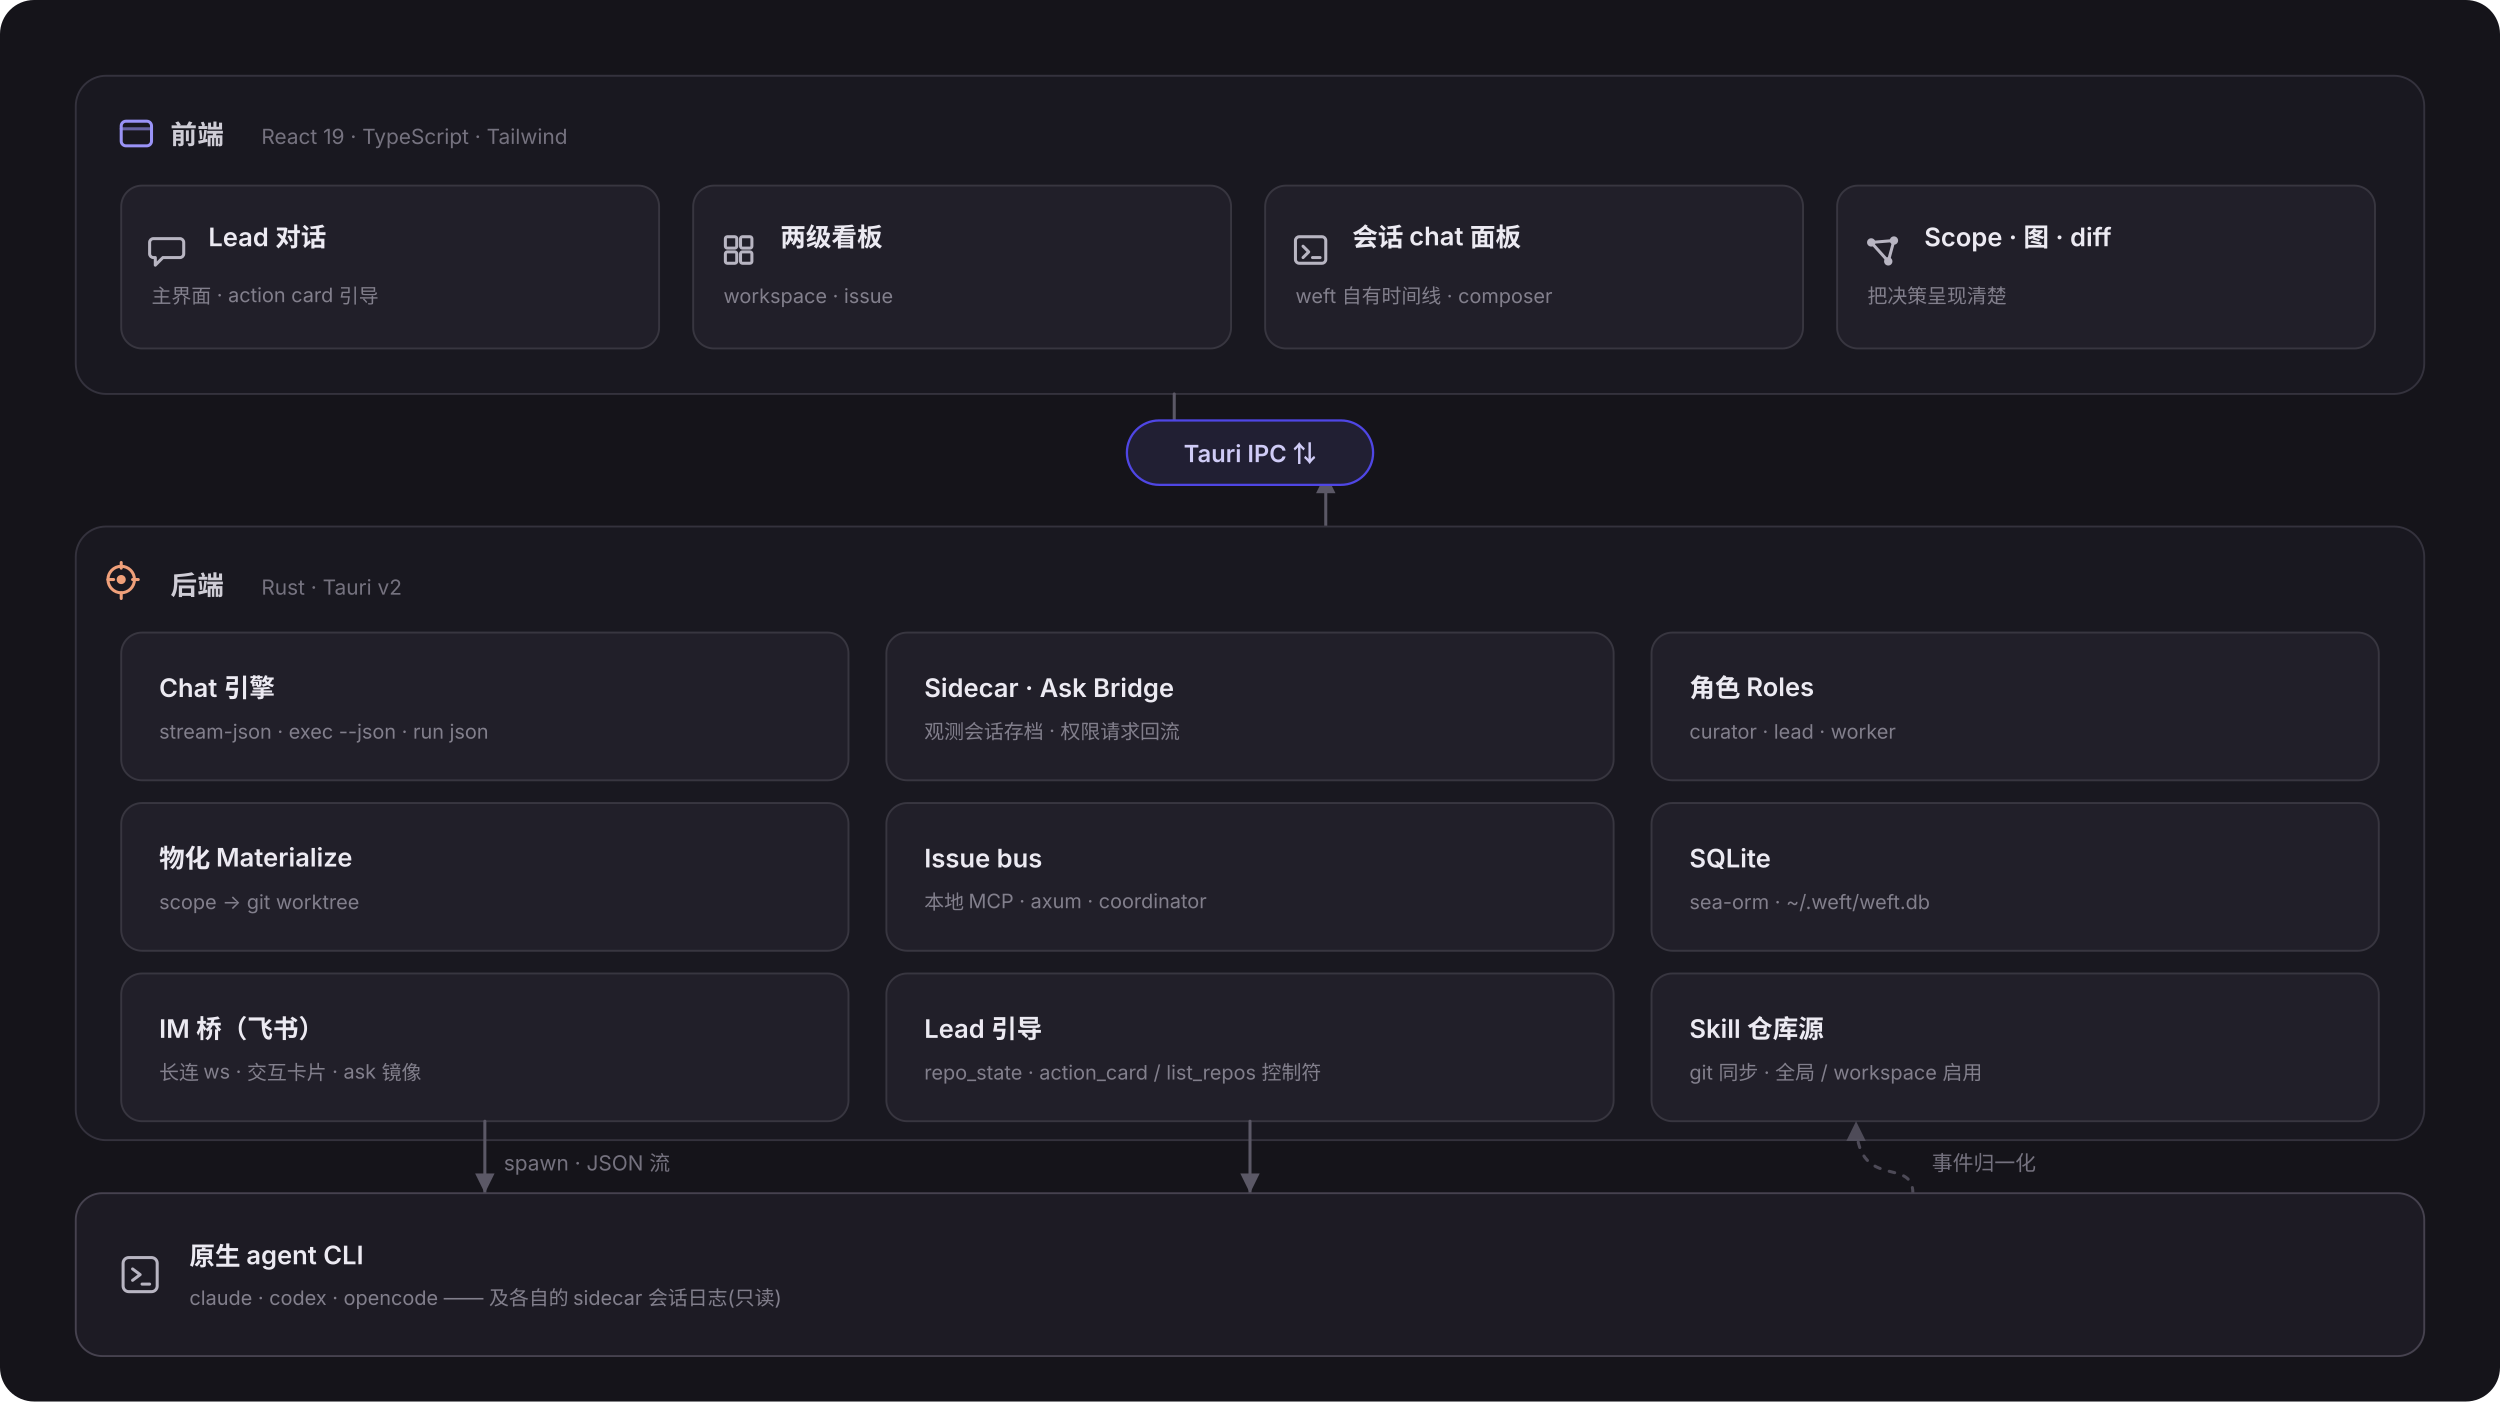
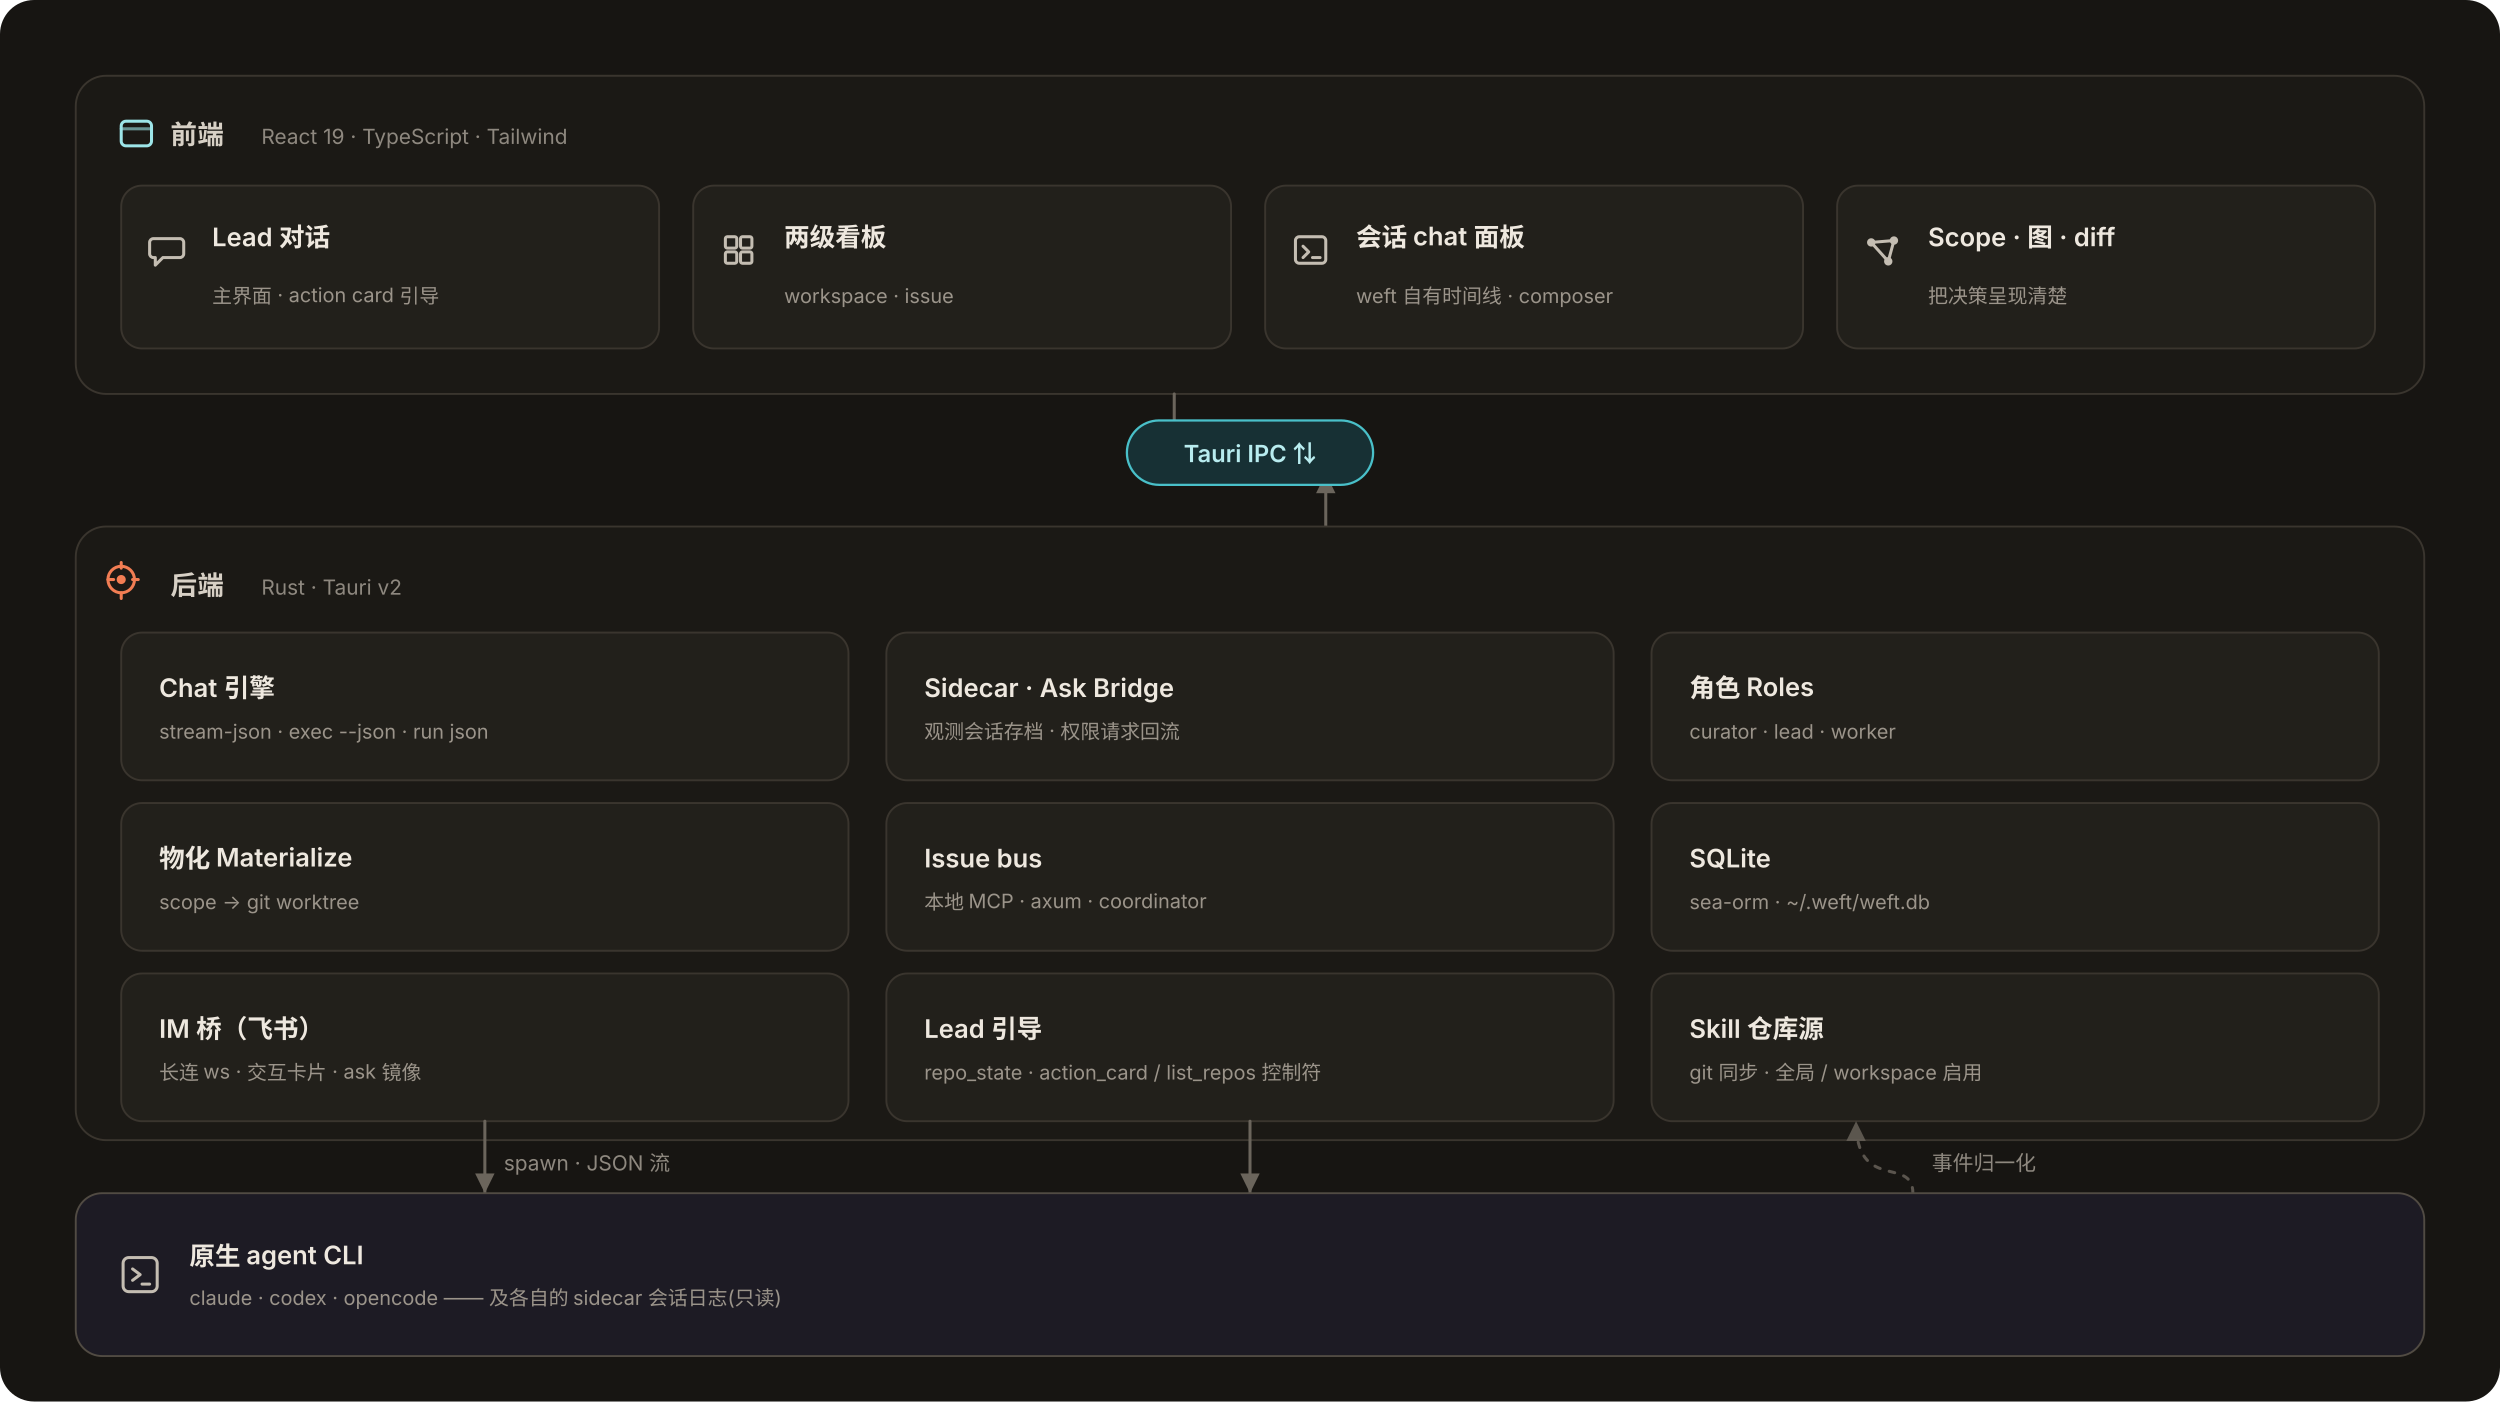
<svg xmlns="http://www.w3.org/2000/svg" viewBox="0 0 1320 740" font-family="'Inter','PingFang SC','Microsoft YaHei','Noto Sans CJK SC','Hiragino Sans GB',sans-serif">
  <defs>
    <marker id="a3" markerWidth="9" markerHeight="9" refX="6.5" refY="3.2" orient="auto">
-       <path d="M0,0 L6.5,3.2 L0,6.4 z" fill="#5b5866" />
+       <path d="M0,0 L6.5,3.2 L0,6.4 z" fill="#6b655c" />
    </marker>
    <marker id="a3u" markerWidth="9" markerHeight="9" refX="6.5" refY="3.2" orient="auto">
-       <path d="M0,0 L6.5,3.2 L0,6.4 z" fill="#5b5866" />
+       <path d="M0,0 L6.5,3.2 L0,6.4 z" fill="#6b655c" />
    </marker>
    <style>
-       .ct{fill:#cfcdd6;font-size:14px;font-weight:600;letter-spacing:.2px}
-       .cs{fill:#75727f;font-size:11px}
-       .chip{fill:#211f29;stroke:#383640;stroke-width:1}
-       .clbl{fill:#eceaf2;font-size:13.5px;font-weight:600}
-       .csub{fill:#827f8c;font-size:10.5px}
+       .ct{fill:#d7d0c5;font-size:14px;font-weight:600;letter-spacing:.2px}
+       .cs{fill:#8e887f;font-size:11px}
+       .chip{fill:#22201b;stroke:#3a352e;stroke-width:1}
+       .clbl{fill:#eee8df;font-size:13.5px;font-weight:600}
+       .csub{fill:#9b948a;font-size:10.5px}
      .gl{stroke-width:1.6;fill:none;stroke-linecap:round;stroke-linejoin:round}
-       .pill{fill:#211f33;stroke:#4f46e5;stroke-width:1.2}
+       .pill{fill:#173034;stroke:#49c0c9;stroke-width:1.2}
    </style>
  </defs>
-   <rect x="0" y="0" width="1320" height="740" rx="18" fill="#15141a" />
-   <rect x="40" y="40" width="1240" height="168" rx="16" fill="#191820" stroke="#34323d" />
+   <rect x="0" y="0" width="1320" height="740" rx="18" fill="#171512" />
+   <rect x="40" y="40" width="1240" height="168" rx="16" fill="#1b1915" stroke="#3a352e" />
  <g transform="translate(64,66)">
-     <rect x="0" y="-2" width="16" height="13" rx="2.5" fill="none" stroke="#9a93f7" class="gl" />
-     <path d="M0,2 h16" stroke="#9a93f7" class="gl" opacity=".6" />
+     <rect x="0" y="-2" width="16" height="13" rx="2.5" fill="none" stroke="#9de5e8" class="gl" />
+     <path d="M0,2 h16" stroke="#9de5e8" class="gl" opacity=".6" />
  </g>
  <text class="ct" x="90" y="76">前端</text>
  <text class="cs" x="138" y="76">React 19 · TypeScript · Tailwind</text>
  <g>
    <rect class="chip" x="64" y="98" width="284" height="86" rx="11" />
    <g transform="translate(88,132)">
-       <path class="gl" stroke="#b8b5c2" d="M-7,-6 h14 a2,2 0 0 1 2,2 v6 a2,2 0 0 1 -2,2 h-9 l-4,4 v-4 h-1 a2,2 0 0 1 -2,-2 v-6 a2,2 0 0 1 2,-2 z" />
+       <path class="gl" stroke="#c4bdb2" d="M-7,-6 h14 a2,2 0 0 1 2,2 v6 a2,2 0 0 1 -2,2 h-9 l-4,4 v-4 h-1 a2,2 0 0 1 -2,-2 v-6 a2,2 0 0 1 2,-2 z" />
    </g>
-     <text class="clbl" x="110" y="130">Lead 对话</text>
-     <text class="csub" x="80" y="160">主界面 · action card 引导</text>
+     <text class="clbl" x="112" y="130">Lead 对话</text>
+     <text class="csub" x="112" y="160">主界面 · action card 引导</text>
  </g>
  <g>
    <rect class="chip" x="366" y="98" width="284" height="86" rx="11" />
-     <g transform="translate(390,132)" class="gl" stroke="#b8b5c2">
+     <g transform="translate(390,132)" class="gl" stroke="#c4bdb2">
      <rect x="-7" y="-7" width="6" height="6" rx="1" />
      <rect x="1" y="-7" width="6" height="6" rx="1" />
      <rect x="-7" y="1" width="6" height="6" rx="1" />
      <rect x="1" y="1" width="6" height="6" rx="1" />
    </g>
-     <text class="clbl" x="412" y="130">两级看板</text>
-     <text class="csub" x="382" y="160">workspace · issue</text>
+     <text class="clbl" x="414" y="130">两级看板</text>
+     <text class="csub" x="414" y="160">workspace · issue</text>
  </g>
  <g>
    <rect class="chip" x="668" y="98" width="284" height="86" rx="11" />
-     <g transform="translate(692,132)" class="gl" stroke="#b8b5c2">
+     <g transform="translate(692,132)" class="gl" stroke="#c4bdb2">
      <rect x="-8" y="-7" width="16" height="14" rx="2" />
      <path d="M-4,-2 l3,3 l-3,3" />
      <path d="M1,4 h4" />
    </g>
-     <text class="clbl" x="714" y="130">会话 chat 面板</text>
-     <text class="csub" x="684" y="160">weft 自有时间线 · composer</text>
+     <text class="clbl" x="716" y="130">会话 chat 面板</text>
+     <text class="csub" x="716" y="160">weft 自有时间线 · composer</text>
  </g>
  <g>
    <rect class="chip" x="970" y="98" width="284" height="86" rx="11" />
-     <g transform="translate(994,132)" class="gl" stroke="#b8b5c2">
-       <circle cx="-6" cy="-4" r="2.2" fill="#b8b5c2" stroke="none" />
-       <circle cx="6" cy="-5" r="2.2" fill="#b8b5c2" stroke="none" />
-       <circle cx="3" cy="6" r="2.2" fill="#b8b5c2" stroke="none" />
+     <g transform="translate(994,132)" class="gl" stroke="#c4bdb2">
+       <circle cx="-6" cy="-4" r="2.2" fill="#c4bdb2" stroke="none" />
+       <circle cx="6" cy="-5" r="2.2" fill="#c4bdb2" stroke="none" />
+       <circle cx="3" cy="6" r="2.2" fill="#c4bdb2" stroke="none" />
      <path d="M-6,-4 L6,-5 M6,-5 L3,6 M-6,-4 L3,6" />
    </g>
-     <text class="clbl" x="1016" y="130">Scope · 图 · diff</text>
-     <text class="csub" x="986" y="160">把决策呈现清楚</text>
+     <text class="clbl" x="1018" y="130">Scope · 图 · diff</text>
+     <text class="csub" x="1018" y="160">把决策呈现清楚</text>
  </g>
-   <path class="gl" d="M620,208 V236" stroke="#5b5866" marker-end="url(#a3)" />
-   <path class="gl" d="M700,278 V250" stroke="#5b5866" marker-end="url(#a3u)" />
+   <path class="gl" d="M620,208 V236" stroke="#6b655c" marker-end="url(#a3)" />
+   <path class="gl" d="M700,278 V250" stroke="#6b655c" marker-end="url(#a3u)" />
  <rect class="pill" x="595" y="222" width="130" height="34" rx="17" />
-   <text x="660" y="244" text-anchor="middle" fill="#cfcbf6" font-size="12.5" font-weight="600">Tauri IPC ⇅</text>
-   <rect x="40" y="278" width="1240" height="324" rx="16" fill="#191820" stroke="#34323d" />
-   <g transform="translate(64,304)" class="gl" stroke="#f0a07a">
+   <text x="660" y="244" text-anchor="middle" fill="#b8ecef" font-size="12.5" font-weight="600">Tauri IPC ⇅</text>
+   <rect x="40" y="278" width="1240" height="324" rx="16" fill="#1b1915" stroke="#3a352e" />
+   <g transform="translate(64,304)" class="gl" stroke="#f27d53">
    <circle cx="0" cy="2" r="7" />
-     <circle cx="0" cy="2" r="2.4" fill="#f0a07a" stroke="none" />
+     <circle cx="0" cy="2" r="2.4" fill="#f27d53" stroke="none" />
    <path d="M0,-7 v3 M0,9 v3 M-7,2 h3 M9,2 h-3" />
  </g>
  <text class="ct" x="90" y="314">后端</text>
  <text class="cs" x="138" y="314">Rust · Tauri v2</text>
  <g>
    <rect class="chip" x="64" y="334" width="384" height="78" rx="11" />
    <text class="clbl" x="84" y="368">Chat 引擎</text>
    <text class="csub" x="84" y="390">stream-json · exec --json · run json</text>
  </g>
  <g>
    <rect class="chip" x="468" y="334" width="384" height="78" rx="11" />
    <text class="clbl" x="488" y="368">Sidecar · Ask Bridge</text>
    <text class="csub" x="488" y="390">观测会话存档 · 权限请求回流</text>
  </g>
  <g>
    <rect class="chip" x="872" y="334" width="384" height="78" rx="11" />
    <text class="clbl" x="892" y="368">角色 Roles</text>
    <text class="csub" x="892" y="390">curator · lead · worker</text>
  </g>
  <g>
    <rect class="chip" x="64" y="424" width="384" height="78" rx="11" />
    <text class="clbl" x="84" y="458">物化 Materialize</text>
    <text class="csub" x="84" y="480">scope → git worktree</text>
  </g>
  <g>
    <rect class="chip" x="468" y="424" width="384" height="78" rx="11" />
    <text class="clbl" x="488" y="458">Issue bus</text>
    <text class="csub" x="488" y="480">本地 MCP · axum · coordinator</text>
  </g>
  <g>
    <rect class="chip" x="872" y="424" width="384" height="78" rx="11" />
    <text class="clbl" x="892" y="458">SQLite</text>
    <text class="csub" x="892" y="480">sea-orm · ~/.weft/weft.db</text>
  </g>
  <g>
    <rect class="chip" x="64" y="514" width="384" height="78" rx="11" />
    <text class="clbl" x="84" y="548">IM 桥（飞书）</text>
    <text class="csub" x="84" y="570">长连 ws · 交互卡片 · ask 镜像</text>
  </g>
  <g>
    <rect class="chip" x="468" y="514" width="384" height="78" rx="11" />
    <text class="clbl" x="488" y="548">Lead 引导</text>
    <text class="csub" x="488" y="570">repo_state · action_card / list_repos 控制符</text>
  </g>
  <g>
    <rect class="chip" x="872" y="514" width="384" height="78" rx="11" />
    <text class="clbl" x="892" y="548">Skill 仓库源</text>
    <text class="csub" x="892" y="570">git 同步 · 全局 / workspace 启用</text>
  </g>
-   <path class="gl" d="M256,592 V630" stroke="#5b5866" marker-end="url(#a3)" />
-   <text class="cs" x="266" y="618" fill="#75727f">spawn · JSON 流</text>
-   <path class="gl" d="M660,592 V630" stroke="#5b5866" marker-end="url(#a3)" />
-   <path class="gl" d="M1010,630 C1010,610 980,630 980,592" stroke="#5b5866" stroke-dasharray="3 5" opacity=".8" marker-end="url(#a3u)" />
-   <text class="cs" x="1020" y="618" fill="#75727f">事件归一化</text>
-   <rect x="40" y="630" width="1240" height="86" rx="14" fill="#1d1b24" stroke="#46424f" />
-   <g transform="translate(74,673)" class="gl" stroke="#b8b5c2">
+   <path class="gl" d="M256,592 V630" stroke="#6b655c" marker-end="url(#a3)" />
+   <text class="cs" x="266" y="618" fill="#8e887f">spawn · JSON 流</text>
+   <path class="gl" d="M660,592 V630" stroke="#6b655c" marker-end="url(#a3)" />
+   <path class="gl" d="M1010,630 C1010,610 980,630 980,592" stroke="#6b655c" stroke-dasharray="3 5" opacity=".8" marker-end="url(#a3u)" />
+   <text class="cs" x="1020" y="618" fill="#8e887f">事件归一化</text>
+   <rect x="40" y="630" width="1240" height="86" rx="14" fill="#1d1b24" stroke="#514b43" />
+   <g transform="translate(74,673)" class="gl" stroke="#c4bdb2">
    <rect x="-9" y="-9" width="18" height="18" rx="3" />
    <path d="M-4,-3 l4,3 l-4,3" />
    <path d="M1,5 h4" />
  </g>
  <text class="clbl" x="100" y="668" font-size="14.5">原生 agent CLI</text>
  <text class="csub" x="100" y="689" font-size="11">claude · codex · opencode —— 及各自的 sidecar 会话日志(只读)</text>
</svg>
